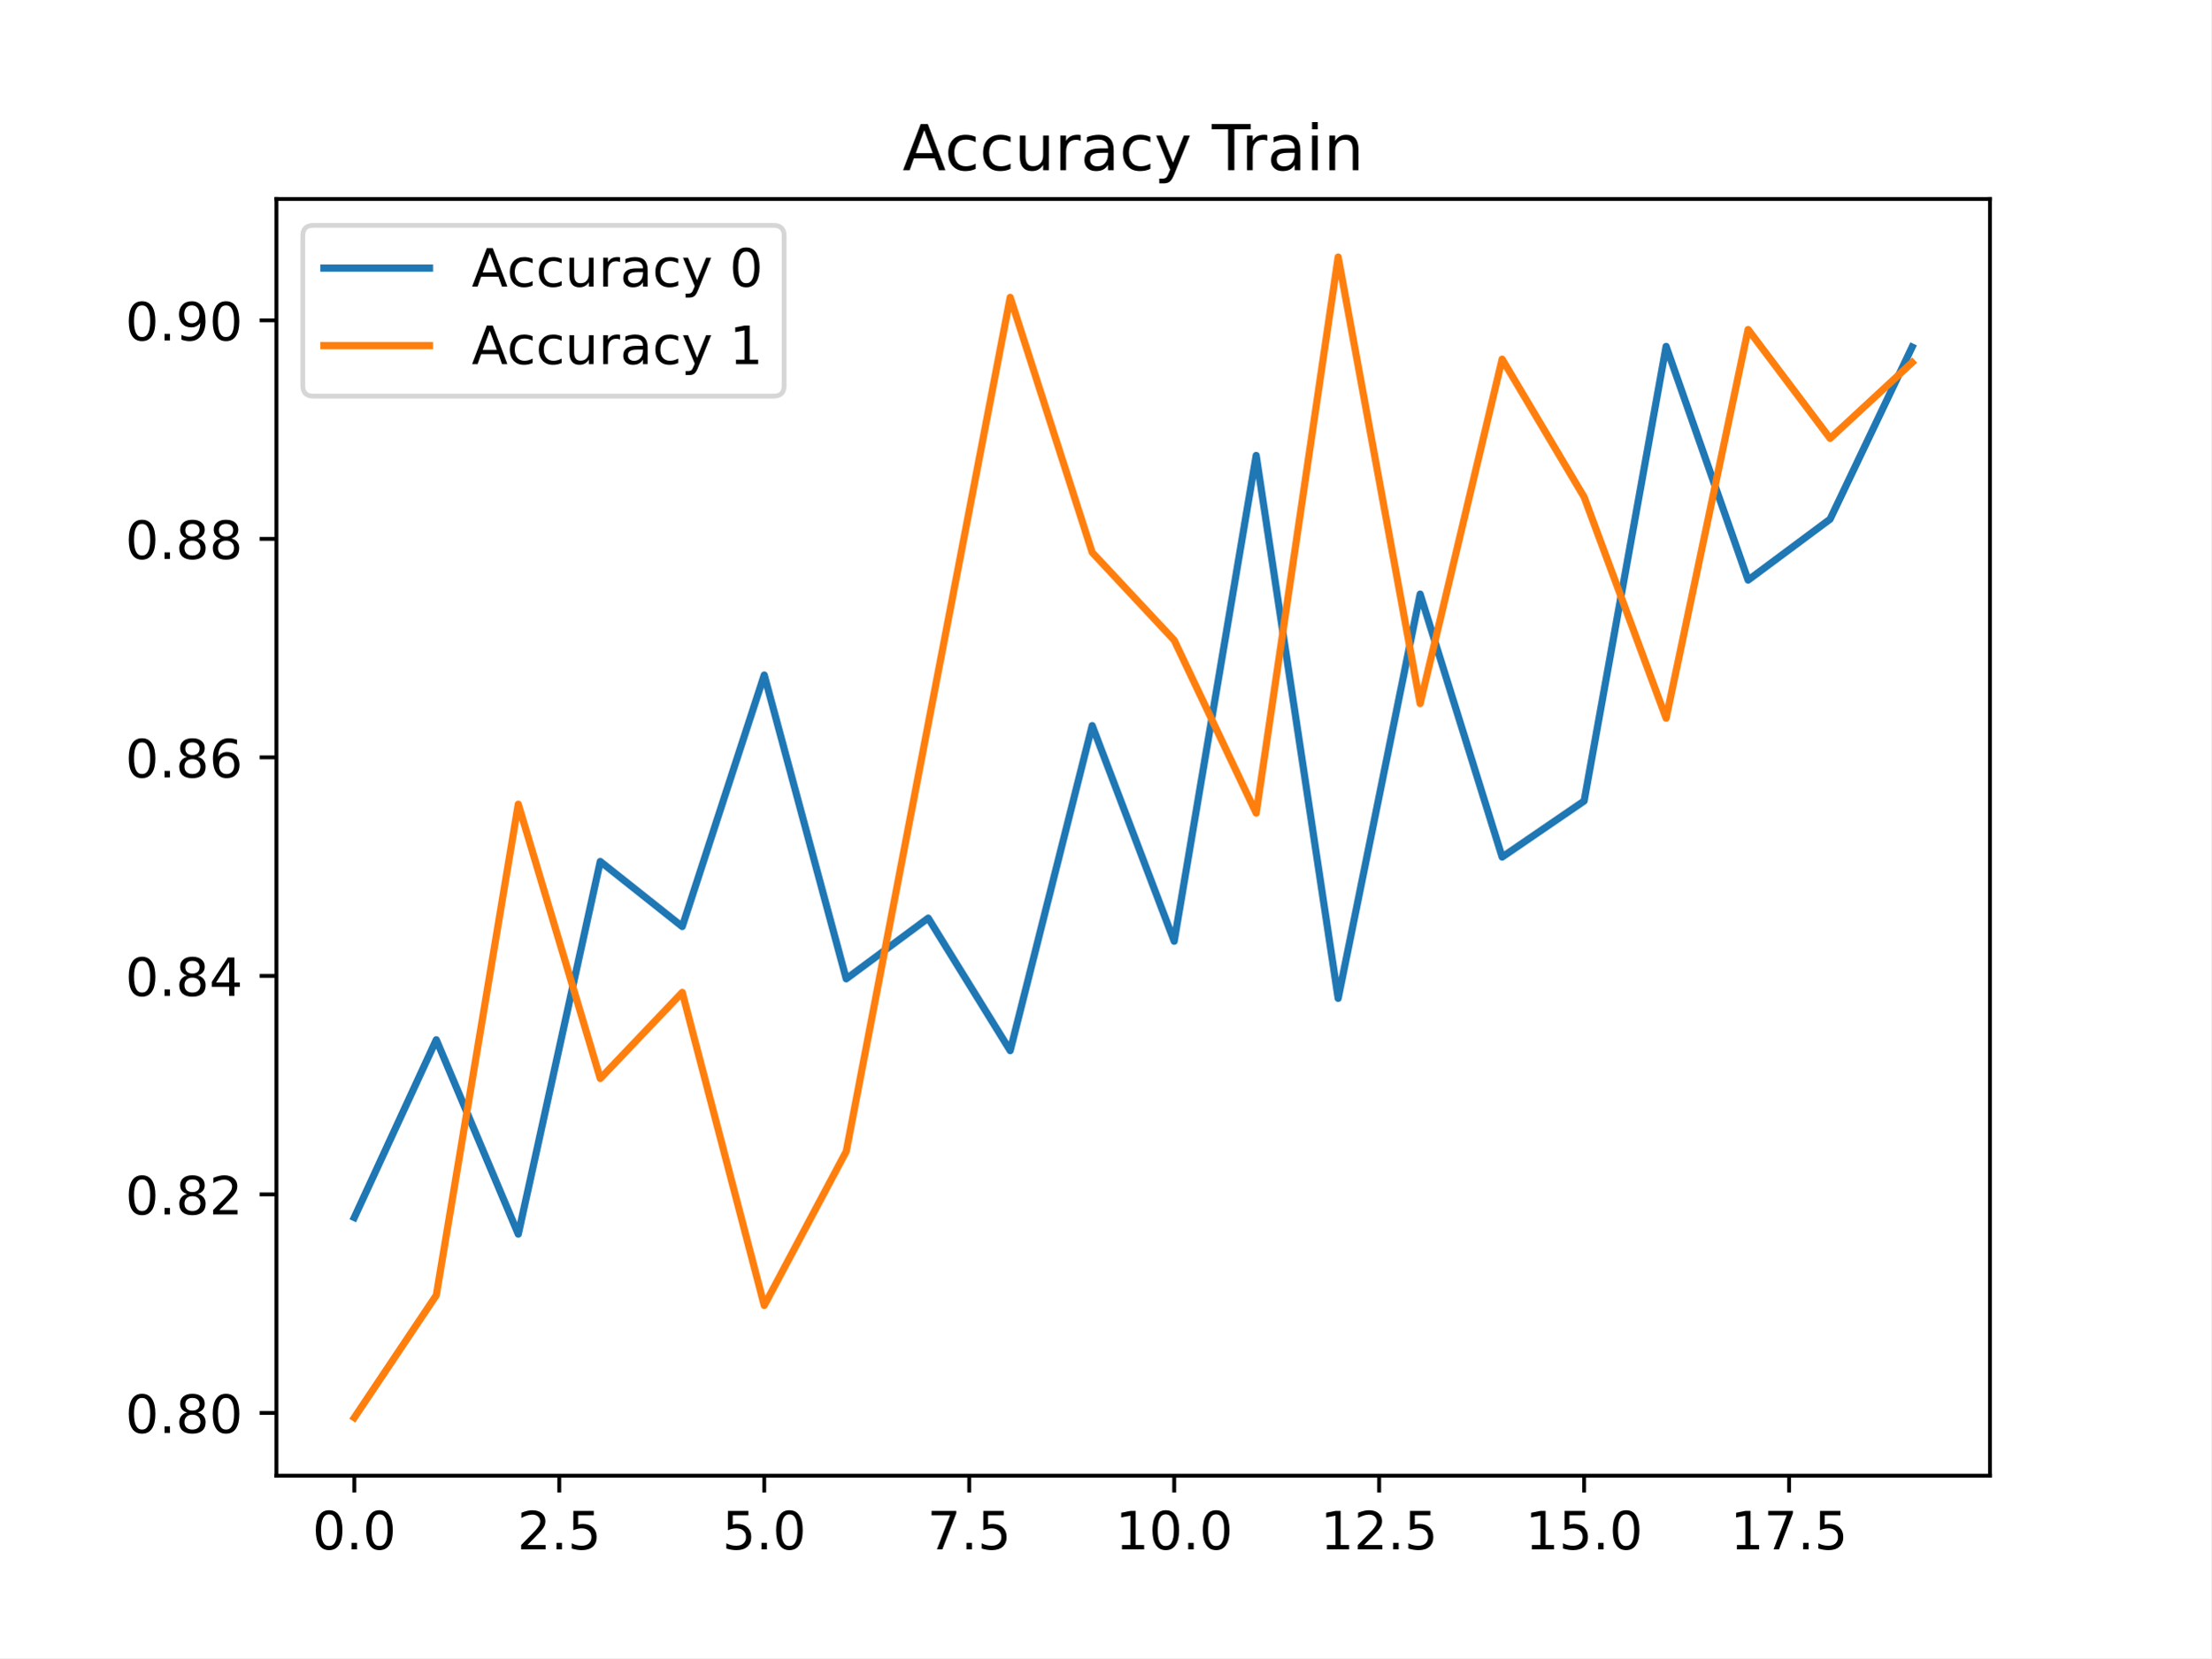
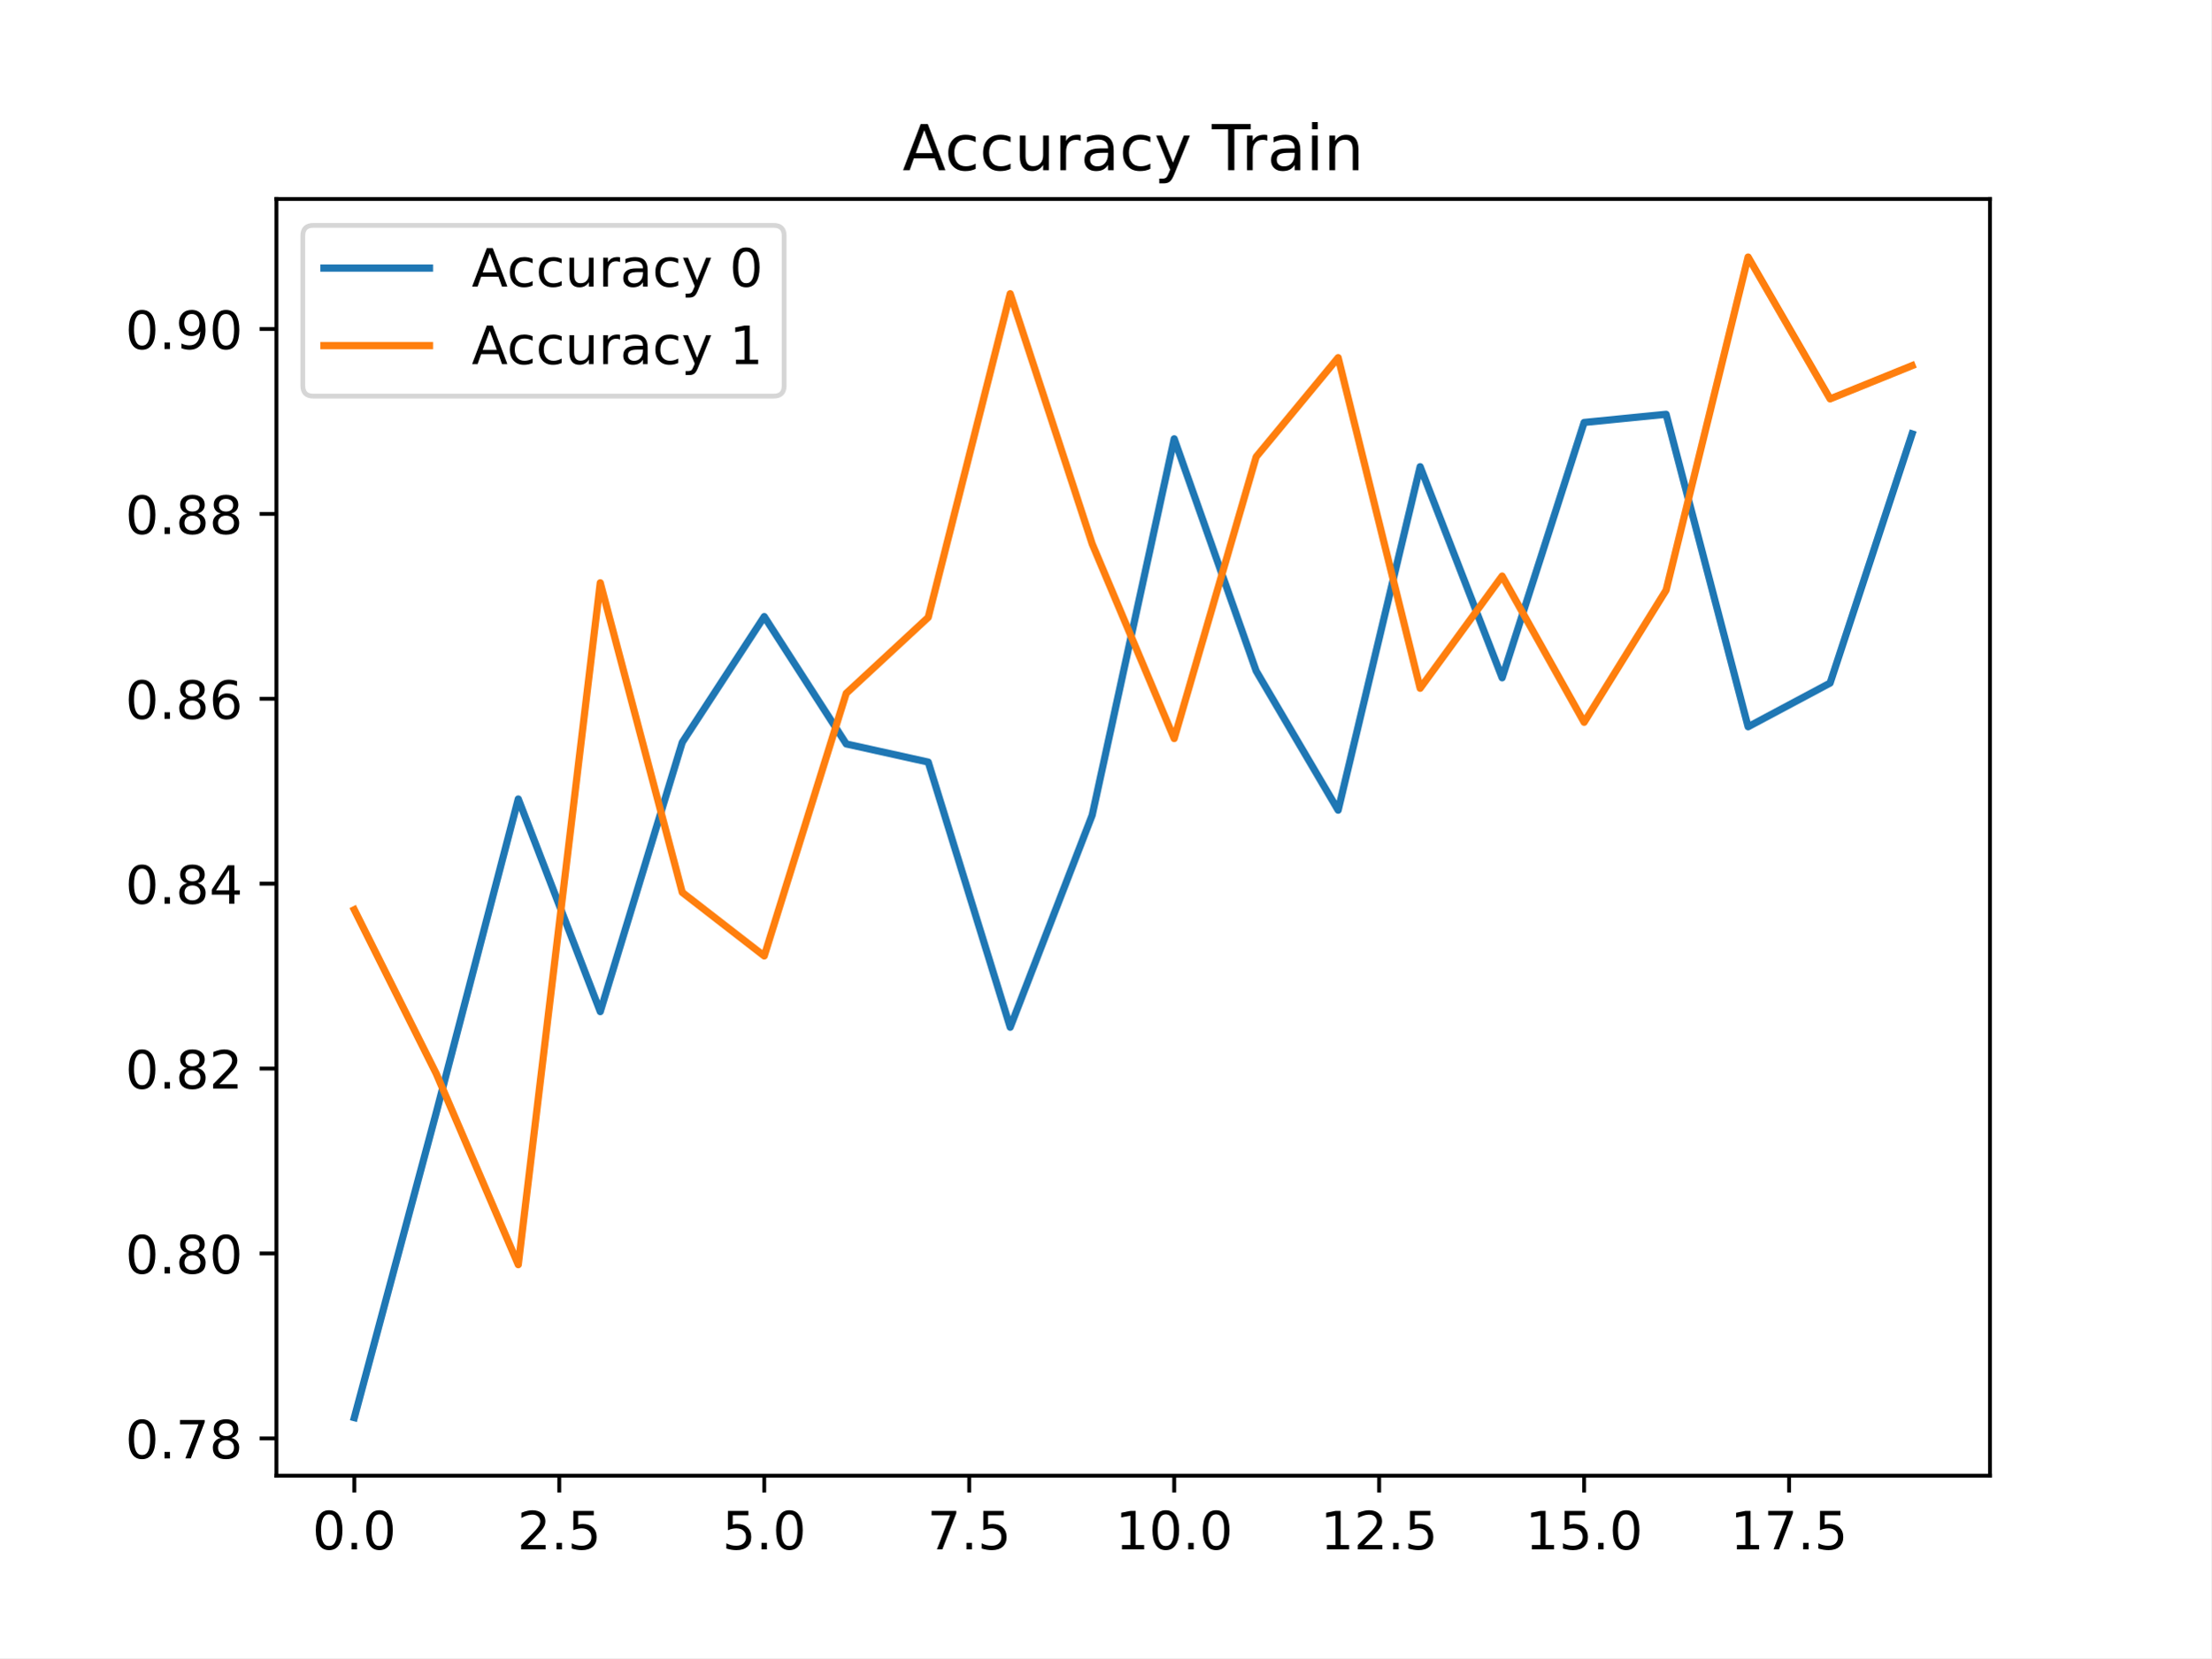
<svg xmlns="http://www.w3.org/2000/svg" xmlns:xlink="http://www.w3.org/1999/xlink" width="460.8pt" height="345.6pt" viewBox="0 0 460.8 345.6" version="1.1">
  <defs>
    <style type="text/css">*{stroke-linejoin: round; stroke-linecap: butt}</style>
  </defs>
  <g id="figure_1">
    <g id="patch_1">
      <path d="M 0 345.6  L 460.8 345.6  L 460.8 0  L 0 0  z " style="fill: #ffffff" />
    </g>
    <g id="axes_1">
      <g id="patch_2">
        <path d="M 57.6 307.584  L 414.72 307.584  L 414.72 41.472  L 57.6 41.472  z " style="fill: #ffffff" />
      </g>
      <g id="matplotlib.axis_1">
        <g id="xtick_1">
          <g id="line2d_1">
            <defs>
-               <path id="m548160386c" d="M 0 0  L 0 3.5  " style="stroke: #000000; stroke-width: 0.8" />
+               <path id="m3d51e5b4fb" d="M 0 0  L 0 3.5  " style="stroke: #000000; stroke-width: 0.8" />
            </defs>
            <g>
-               <use xlink:href="#m548160386c" x="73.833" y="307.584" style="stroke: #000000; stroke-width: 0.8" />
+               <use xlink:href="#m3d51e5b4fb" x="73.833" y="307.584" style="stroke: #000000; stroke-width: 0.8" />
            </g>
          </g>
          <g id="text_1">
            <g transform="translate(65.08601 322.9423) scale(0.11 -0.11)">
              <defs>
                <path id="DejaVuSans-30" d="M 2034 4250  Q 1547 4250 1301 3770  Q 1056 3291 1056 2328  Q 1056 1369 1301 889  Q 1547 409 2034 409  Q 2525 409 2770 889  Q 3016 1369 3016 2328  Q 3016 3291 2770 3770  Q 2525 4250 2034 4250  z M 2034 4750  Q 2819 4750 3233 4129  Q 3647 3509 3647 2328  Q 3647 1150 3233 529  Q 2819 -91 2034 -91  Q 1250 -91 836 529  Q 422 1150 422 2328  Q 422 3509 836 4129  Q 1250 4750 2034 4750  z " transform="scale(0.015625)" />
                <path id="DejaVuSans-2e" d="M 684 794  L 1344 794  L 1344 0  L 684 0  L 684 794  z " transform="scale(0.015625)" />
              </defs>
              <use xlink:href="#DejaVuSans-30" />
              <use xlink:href="#DejaVuSans-2e" x="63.623" />
              <use xlink:href="#DejaVuSans-30" x="95.41" />
            </g>
          </g>
        </g>
        <g id="xtick_2">
          <g id="line2d_2">
            <g>
-               <use xlink:href="#m548160386c" x="116.55" y="307.584" style="stroke: #000000; stroke-width: 0.8" />
+               <use xlink:href="#m3d51e5b4fb" x="116.55" y="307.584" style="stroke: #000000; stroke-width: 0.8" />
            </g>
          </g>
          <g id="text_2">
            <g transform="translate(107.8037 322.9423) scale(0.11 -0.11)">
              <defs>
                <path id="DejaVuSans-32" d="M 1228 531  L 3431 531  L 3431 0  L 469 0  L 469 531  Q 828 903 1448 1529  Q 2069 2156 2228 2338  Q 2531 2678 2651 2914  Q 2772 3150 2772 3378  Q 2772 3750 2511 3984  Q 2250 4219 1831 4219  Q 1534 4219 1204 4116  Q 875 4013 500 3803  L 500 4441  Q 881 4594 1212 4672  Q 1544 4750 1819 4750  Q 2544 4750 2975 4387  Q 3406 4025 3406 3419  Q 3406 3131 3298 2873  Q 3191 2616 2906 2266  Q 2828 2175 2409 1742  Q 1991 1309 1228 531  z " transform="scale(0.015625)" />
                <path id="DejaVuSans-35" d="M 691 4666  L 3169 4666  L 3169 4134  L 1269 4134  L 1269 2991  Q 1406 3038 1543 3061  Q 1681 3084 1819 3084  Q 2600 3084 3056 2656  Q 3513 2228 3513 1497  Q 3513 744 3044 326  Q 2575 -91 1722 -91  Q 1428 -91 1123 -41  Q 819 9 494 109  L 494 744  Q 775 591 1075 516  Q 1375 441 1709 441  Q 2250 441 2565 725  Q 2881 1009 2881 1497  Q 2881 1984 2565 2268  Q 2250 2553 1709 2553  Q 1456 2553 1204 2497  Q 953 2441 691 2322  L 691 4666  z " transform="scale(0.015625)" />
              </defs>
              <use xlink:href="#DejaVuSans-32" />
              <use xlink:href="#DejaVuSans-2e" x="63.623" />
              <use xlink:href="#DejaVuSans-35" x="95.41" />
            </g>
          </g>
        </g>
        <g id="xtick_3">
          <g id="line2d_3">
            <g>
-               <use xlink:href="#m548160386c" x="159.268" y="307.584" style="stroke: #000000; stroke-width: 0.8" />
+               <use xlink:href="#m3d51e5b4fb" x="159.268" y="307.584" style="stroke: #000000; stroke-width: 0.8" />
            </g>
          </g>
          <g id="text_3">
            <g transform="translate(150.5214 322.9423) scale(0.11 -0.11)">
              <use xlink:href="#DejaVuSans-35" />
              <use xlink:href="#DejaVuSans-2e" x="63.623" />
              <use xlink:href="#DejaVuSans-30" x="95.41" />
            </g>
          </g>
        </g>
        <g id="xtick_4">
          <g id="line2d_4">
            <g>
-               <use xlink:href="#m548160386c" x="201.986" y="307.584" style="stroke: #000000; stroke-width: 0.8" />
+               <use xlink:href="#m3d51e5b4fb" x="201.986" y="307.584" style="stroke: #000000; stroke-width: 0.8" />
            </g>
          </g>
          <g id="text_4">
            <g transform="translate(193.2391 322.9423) scale(0.11 -0.11)">
              <defs>
                <path id="DejaVuSans-37" d="M 525 4666  L 3525 4666  L 3525 4397  L 1831 0  L 1172 0  L 2766 4134  L 525 4134  L 525 4666  z " transform="scale(0.015625)" />
              </defs>
              <use xlink:href="#DejaVuSans-37" />
              <use xlink:href="#DejaVuSans-2e" x="63.623" />
              <use xlink:href="#DejaVuSans-35" x="95.41" />
            </g>
          </g>
        </g>
        <g id="xtick_5">
          <g id="line2d_5">
            <g>
-               <use xlink:href="#m548160386c" x="244.704" y="307.584" style="stroke: #000000; stroke-width: 0.8" />
+               <use xlink:href="#m3d51e5b4fb" x="244.704" y="307.584" style="stroke: #000000; stroke-width: 0.8" />
            </g>
          </g>
          <g id="text_5">
            <g transform="translate(232.4574 322.9423) scale(0.11 -0.11)">
              <defs>
                <path id="DejaVuSans-31" d="M 794 531  L 1825 531  L 1825 4091  L 703 3866  L 703 4441  L 1819 4666  L 2450 4666  L 2450 531  L 3481 531  L 3481 0  L 794 0  L 794 531  z " transform="scale(0.015625)" />
              </defs>
              <use xlink:href="#DejaVuSans-31" />
              <use xlink:href="#DejaVuSans-30" x="63.623" />
              <use xlink:href="#DejaVuSans-2e" x="127.246" />
              <use xlink:href="#DejaVuSans-30" x="159.033" />
            </g>
          </g>
        </g>
        <g id="xtick_6">
          <g id="line2d_6">
            <g>
-               <use xlink:href="#m548160386c" x="287.421" y="307.584" style="stroke: #000000; stroke-width: 0.8" />
+               <use xlink:href="#m3d51e5b4fb" x="287.421" y="307.584" style="stroke: #000000; stroke-width: 0.8" />
            </g>
          </g>
          <g id="text_6">
            <g transform="translate(275.1751 322.9423) scale(0.11 -0.11)">
              <use xlink:href="#DejaVuSans-31" />
              <use xlink:href="#DejaVuSans-32" x="63.623" />
              <use xlink:href="#DejaVuSans-2e" x="127.246" />
              <use xlink:href="#DejaVuSans-35" x="159.033" />
            </g>
          </g>
        </g>
        <g id="xtick_7">
          <g id="line2d_7">
            <g>
-               <use xlink:href="#m548160386c" x="330.139" y="307.584" style="stroke: #000000; stroke-width: 0.8" />
+               <use xlink:href="#m3d51e5b4fb" x="330.139" y="307.584" style="stroke: #000000; stroke-width: 0.8" />
            </g>
          </g>
          <g id="text_7">
            <g transform="translate(317.8929 322.9423) scale(0.11 -0.11)">
              <use xlink:href="#DejaVuSans-31" />
              <use xlink:href="#DejaVuSans-35" x="63.623" />
              <use xlink:href="#DejaVuSans-2e" x="127.246" />
              <use xlink:href="#DejaVuSans-30" x="159.033" />
            </g>
          </g>
        </g>
        <g id="xtick_8">
          <g id="line2d_8">
            <g>
-               <use xlink:href="#m548160386c" x="372.857" y="307.584" style="stroke: #000000; stroke-width: 0.8" />
+               <use xlink:href="#m3d51e5b4fb" x="372.857" y="307.584" style="stroke: #000000; stroke-width: 0.8" />
            </g>
          </g>
          <g id="text_8">
            <g transform="translate(360.6106 322.9423) scale(0.11 -0.11)">
              <use xlink:href="#DejaVuSans-31" />
              <use xlink:href="#DejaVuSans-37" x="63.623" />
              <use xlink:href="#DejaVuSans-2e" x="127.246" />
              <use xlink:href="#DejaVuSans-35" x="159.033" />
            </g>
          </g>
        </g>
      </g>
      <g id="matplotlib.axis_2">
        <g id="ytick_1">
          <g id="line2d_9">
            <defs>
-               <path id="m6819dffec2" d="M 0 0  L -3.5 0  " style="stroke: #000000; stroke-width: 0.8" />
+               <path id="m3d7d7e0bc4" d="M 0 0  L -3.5 0  " style="stroke: #000000; stroke-width: 0.8" />
            </defs>
            <g>
-               <use xlink:href="#m6819dffec2" x="57.6" y="294.499" style="stroke: #000000; stroke-width: 0.8" />
+               <use xlink:href="#m3d7d7e0bc4" x="57.6" y="299.805" style="stroke: #000000; stroke-width: 0.8" />
            </g>
          </g>
          <g id="text_9">
-             <g transform="translate(26.10781 298.6783) scale(0.11 -0.11)">
+             <g transform="translate(26.10781 303.984) scale(0.11 -0.11)">
              <defs>
                <path id="DejaVuSans-38" d="M 2034 2216  Q 1584 2216 1326 1975  Q 1069 1734 1069 1313  Q 1069 891 1326 650  Q 1584 409 2034 409  Q 2484 409 2743 651  Q 3003 894 3003 1313  Q 3003 1734 2745 1975  Q 2488 2216 2034 2216  z M 1403 2484  Q 997 2584 770 2862  Q 544 3141 544 3541  Q 544 4100 942 4425  Q 1341 4750 2034 4750  Q 2731 4750 3128 4425  Q 3525 4100 3525 3541  Q 3525 3141 3298 2862  Q 3072 2584 2669 2484  Q 3125 2378 3379 2068  Q 3634 1759 3634 1313  Q 3634 634 3220 271  Q 2806 -91 2034 -91  Q 1263 -91 848 271  Q 434 634 434 1313  Q 434 1759 690 2068  Q 947 2378 1403 2484  z M 1172 3481  Q 1172 3119 1398 2916  Q 1625 2713 2034 2713  Q 2441 2713 2670 2916  Q 2900 3119 2900 3481  Q 2900 3844 2670 4047  Q 2441 4250 2034 4250  Q 1625 4250 1398 4047  Q 1172 3844 1172 3481  z " transform="scale(0.015625)" />
              </defs>
              <use xlink:href="#DejaVuSans-30" />
              <use xlink:href="#DejaVuSans-2e" x="63.623" />
-               <use xlink:href="#DejaVuSans-38" x="95.41" />
-               <use xlink:href="#DejaVuSans-30" x="159.033" />
+               <use xlink:href="#DejaVuSans-37" x="95.41" />
+               <use xlink:href="#DejaVuSans-38" x="159.033" />
            </g>
          </g>
        </g>
        <g id="ytick_2">
          <g id="line2d_10">
            <g>
-               <use xlink:href="#m6819dffec2" x="57.6" y="248.953" style="stroke: #000000; stroke-width: 0.8" />
+               <use xlink:href="#m3d7d7e0bc4" x="57.6" y="261.265" style="stroke: #000000; stroke-width: 0.8" />
            </g>
          </g>
          <g id="text_10">
-             <g transform="translate(26.10781 253.1323) scale(0.11 -0.11)">
-               <use xlink:href="#DejaVuSans-30" />
-               <use xlink:href="#DejaVuSans-2e" x="63.623" />
-               <use xlink:href="#DejaVuSans-38" x="95.41" />
-               <use xlink:href="#DejaVuSans-32" x="159.033" />
+             <g transform="translate(26.10781 265.4441) scale(0.11 -0.11)">
+               <use xlink:href="#DejaVuSans-30" />
+               <use xlink:href="#DejaVuSans-2e" x="63.623" />
+               <use xlink:href="#DejaVuSans-38" x="95.41" />
+               <use xlink:href="#DejaVuSans-30" x="159.033" />
            </g>
          </g>
        </g>
        <g id="ytick_3">
          <g id="line2d_11">
            <g>
-               <use xlink:href="#m6819dffec2" x="57.6" y="203.407" style="stroke: #000000; stroke-width: 0.8" />
+               <use xlink:href="#m3d7d7e0bc4" x="57.6" y="222.725" style="stroke: #000000; stroke-width: 0.8" />
            </g>
          </g>
          <g id="text_11">
-             <g transform="translate(26.10781 207.5863) scale(0.11 -0.11)">
-               <defs>
-                 <path id="DejaVuSans-34" d="M 2419 4116  L 825 1625  L 2419 1625  L 2419 4116  z M 2253 4666  L 3047 4666  L 3047 1625  L 3713 1625  L 3713 1100  L 3047 1100  L 3047 0  L 2419 0  L 2419 1100  L 313 1100  L 313 1709  L 2253 4666  z " transform="scale(0.015625)" />
-               </defs>
-               <use xlink:href="#DejaVuSans-30" />
-               <use xlink:href="#DejaVuSans-2e" x="63.623" />
-               <use xlink:href="#DejaVuSans-38" x="95.41" />
-               <use xlink:href="#DejaVuSans-34" x="159.033" />
+             <g transform="translate(26.10781 226.9043) scale(0.11 -0.11)">
+               <use xlink:href="#DejaVuSans-30" />
+               <use xlink:href="#DejaVuSans-2e" x="63.623" />
+               <use xlink:href="#DejaVuSans-38" x="95.41" />
+               <use xlink:href="#DejaVuSans-32" x="159.033" />
            </g>
          </g>
        </g>
        <g id="ytick_4">
          <g id="line2d_12">
            <g>
-               <use xlink:href="#m6819dffec2" x="57.6" y="157.861" style="stroke: #000000; stroke-width: 0.8" />
+               <use xlink:href="#m3d7d7e0bc4" x="57.6" y="184.185" style="stroke: #000000; stroke-width: 0.8" />
            </g>
          </g>
          <g id="text_12">
-             <g transform="translate(26.10781 162.0403) scale(0.11 -0.11)">
-               <defs>
-                 <path id="DejaVuSans-36" d="M 2113 2584  Q 1688 2584 1439 2293  Q 1191 2003 1191 1497  Q 1191 994 1439 701  Q 1688 409 2113 409  Q 2538 409 2786 701  Q 3034 994 3034 1497  Q 3034 2003 2786 2293  Q 2538 2584 2113 2584  z M 3366 4563  L 3366 3988  Q 3128 4100 2886 4159  Q 2644 4219 2406 4219  Q 1781 4219 1451 3797  Q 1122 3375 1075 2522  Q 1259 2794 1537 2939  Q 1816 3084 2150 3084  Q 2853 3084 3261 2657  Q 3669 2231 3669 1497  Q 3669 778 3244 343  Q 2819 -91 2113 -91  Q 1303 -91 875 529  Q 447 1150 447 2328  Q 447 3434 972 4092  Q 1497 4750 2381 4750  Q 2619 4750 2861 4703  Q 3103 4656 3366 4563  z " transform="scale(0.015625)" />
-               </defs>
-               <use xlink:href="#DejaVuSans-30" />
-               <use xlink:href="#DejaVuSans-2e" x="63.623" />
-               <use xlink:href="#DejaVuSans-38" x="95.41" />
-               <use xlink:href="#DejaVuSans-36" x="159.033" />
+             <g transform="translate(26.10781 188.3644) scale(0.11 -0.11)">
+               <defs>
+                 <path id="DejaVuSans-34" d="M 2419 4116  L 825 1625  L 2419 1625  L 2419 4116  z M 2253 4666  L 3047 4666  L 3047 1625  L 3713 1625  L 3713 1100  L 3047 1100  L 3047 0  L 2419 0  L 2419 1100  L 313 1100  L 313 1709  L 2253 4666  z " transform="scale(0.015625)" />
+               </defs>
+               <use xlink:href="#DejaVuSans-30" />
+               <use xlink:href="#DejaVuSans-2e" x="63.623" />
+               <use xlink:href="#DejaVuSans-38" x="95.41" />
+               <use xlink:href="#DejaVuSans-34" x="159.033" />
            </g>
          </g>
        </g>
        <g id="ytick_5">
          <g id="line2d_13">
            <g>
-               <use xlink:href="#m6819dffec2" x="57.6" y="112.315" style="stroke: #000000; stroke-width: 0.8" />
+               <use xlink:href="#m3d7d7e0bc4" x="57.6" y="145.645" style="stroke: #000000; stroke-width: 0.8" />
            </g>
          </g>
          <g id="text_13">
-             <g transform="translate(26.10781 116.4942) scale(0.11 -0.11)">
-               <use xlink:href="#DejaVuSans-30" />
-               <use xlink:href="#DejaVuSans-2e" x="63.623" />
-               <use xlink:href="#DejaVuSans-38" x="95.41" />
-               <use xlink:href="#DejaVuSans-38" x="159.033" />
+             <g transform="translate(26.10781 149.8246) scale(0.11 -0.11)">
+               <defs>
+                 <path id="DejaVuSans-36" d="M 2113 2584  Q 1688 2584 1439 2293  Q 1191 2003 1191 1497  Q 1191 994 1439 701  Q 1688 409 2113 409  Q 2538 409 2786 701  Q 3034 994 3034 1497  Q 3034 2003 2786 2293  Q 2538 2584 2113 2584  z M 3366 4563  L 3366 3988  Q 3128 4100 2886 4159  Q 2644 4219 2406 4219  Q 1781 4219 1451 3797  Q 1122 3375 1075 2522  Q 1259 2794 1537 2939  Q 1816 3084 2150 3084  Q 2853 3084 3261 2657  Q 3669 2231 3669 1497  Q 3669 778 3244 343  Q 2819 -91 2113 -91  Q 1303 -91 875 529  Q 447 1150 447 2328  Q 447 3434 972 4092  Q 1497 4750 2381 4750  Q 2619 4750 2861 4703  Q 3103 4656 3366 4563  z " transform="scale(0.015625)" />
+               </defs>
+               <use xlink:href="#DejaVuSans-30" />
+               <use xlink:href="#DejaVuSans-2e" x="63.623" />
+               <use xlink:href="#DejaVuSans-38" x="95.41" />
+               <use xlink:href="#DejaVuSans-36" x="159.033" />
            </g>
          </g>
        </g>
        <g id="ytick_6">
          <g id="line2d_14">
            <g>
-               <use xlink:href="#m6819dffec2" x="57.6" y="66.769" style="stroke: #000000; stroke-width: 0.8" />
+               <use xlink:href="#m3d7d7e0bc4" x="57.6" y="107.106" style="stroke: #000000; stroke-width: 0.8" />
            </g>
          </g>
          <g id="text_14">
-             <g transform="translate(26.10781 70.94821) scale(0.11 -0.11)">
+             <g transform="translate(26.10781 111.2847) scale(0.11 -0.11)">
+               <use xlink:href="#DejaVuSans-30" />
+               <use xlink:href="#DejaVuSans-2e" x="63.623" />
+               <use xlink:href="#DejaVuSans-38" x="95.41" />
+               <use xlink:href="#DejaVuSans-38" x="159.033" />
+             </g>
+           </g>
+         </g>
+         <g id="ytick_7">
+           <g id="line2d_15">
+             <g>
+               <use xlink:href="#m3d7d7e0bc4" x="57.6" y="68.566" style="stroke: #000000; stroke-width: 0.8" />
+             </g>
+           </g>
+           <g id="text_15">
+             <g transform="translate(26.10781 72.74486) scale(0.11 -0.11)">
              <defs>
                <path id="DejaVuSans-39" d="M 703 97  L 703 672  Q 941 559 1184 500  Q 1428 441 1663 441  Q 2288 441 2617 861  Q 2947 1281 2994 2138  Q 2813 1869 2534 1725  Q 2256 1581 1919 1581  Q 1219 1581 811 2004  Q 403 2428 403 3163  Q 403 3881 828 4315  Q 1253 4750 1959 4750  Q 2769 4750 3195 4129  Q 3622 3509 3622 2328  Q 3622 1225 3098 567  Q 2575 -91 1691 -91  Q 1453 -91 1209 -44  Q 966 3 703 97  z M 1959 2075  Q 2384 2075 2632 2365  Q 2881 2656 2881 3163  Q 2881 3666 2632 3958  Q 2384 4250 1959 4250  Q 1534 4250 1286 3958  Q 1038 3666 1038 3163  Q 1038 2656 1286 2365  Q 1534 2075 1959 2075  z " transform="scale(0.015625)" />
              </defs>
              <use xlink:href="#DejaVuSans-30" />
              <use xlink:href="#DejaVuSans-2e" x="63.623" />
              <use xlink:href="#DejaVuSans-39" x="95.41" />
              <use xlink:href="#DejaVuSans-30" x="159.033" />
            </g>
          </g>
        </g>
      </g>
-       <g id="line2d_15">
-         <path d="M 73.833 253.774  L 90.92 216.719  L 108.007 257.233  L 125.094 179.56  L 142.181 193.123  L 159.268 140.693  L 176.355 204.022  L 193.442 191.361  L 210.529 218.984  L 227.616 151.237  L 244.704 196.185  L 261.791 94.928  L 278.878 208.092  L 295.965 123.827  L 313.052 178.634  L 330.139 166.949  L 347.226 72.198  L 364.313 120.907  L 381.4 108.203  L 398.487 72.339  " clip-path="url(#p1c70d38559)" style="fill: none; stroke: #1f77b4; stroke-width: 1.5; stroke-linecap: square" />
-       </g>
      <g id="line2d_16">
-         <path d="M 73.833 295.488  L 90.92 269.972  L 108.007 167.616  L 125.094 224.8  L 142.181 206.843  L 159.268 272.095  L 176.355 239.993  L 193.442 150.895  L 210.529 61.977  L 227.616 115.145  L 244.704 133.439  L 261.791 169.481  L 278.878 53.568  L 295.965 146.651  L 313.052 74.859  L 330.139 103.598  L 347.226 149.702  L 364.313 68.679  L 381.4 91.367  L 398.487 75.558  " clip-path="url(#p1c70d38559)" style="fill: none; stroke: #ff7f0e; stroke-width: 1.5; stroke-linecap: square" />
+         <path d="M 73.833 295.488  L 90.92 231.873  L 108.007 166.535  L 125.094 210.854  L 142.181 154.727  L 159.268 128.512  L 176.355 155.058  L 193.442 158.838  L 210.529 214.111  L 227.616 169.9  L 244.704 91.458  L 261.791 139.852  L 278.878 168.871  L 295.965 97.268  L 313.052 141.275  L 330.139 88.046  L 347.226 86.345  L 364.313 151.477  L 381.4 142.366  L 398.487 90.434  " clip-path="url(#p1c84b81506)" style="fill: none; stroke: #1f77b4; stroke-width: 1.5; stroke-linecap: square" />
+       </g>
+       <g id="line2d_17">
+         <path d="M 73.833 189.614  L 90.92 223.804  L 108.007 263.6  L 125.094 121.471  L 142.181 186.008  L 159.268 199.255  L 176.355 144.509  L 193.442 128.676  L 210.529 61.216  L 227.616 113.369  L 244.704 153.937  L 261.791 95.215  L 278.878 74.539  L 295.965 143.46  L 313.052 120.064  L 330.139 150.547  L 347.226 123.006  L 364.313 53.568  L 381.4 83.136  L 398.487 76.205  " clip-path="url(#p1c84b81506)" style="fill: none; stroke: #ff7f0e; stroke-width: 1.5; stroke-linecap: square" />
      </g>
      <g id="patch_3">
        <path d="M 57.6 307.584  L 57.6 41.472  " style="fill: none; stroke: #000000; stroke-width: 0.8; stroke-linejoin: miter; stroke-linecap: square" />
      </g>
      <g id="patch_4">
        <path d="M 414.72 307.584  L 414.72 41.472  " style="fill: none; stroke: #000000; stroke-width: 0.8; stroke-linejoin: miter; stroke-linecap: square" />
      </g>
      <g id="patch_5">
        <path d="M 57.6 307.584  L 414.72 307.584  " style="fill: none; stroke: #000000; stroke-width: 0.8; stroke-linejoin: miter; stroke-linecap: square" />
      </g>
      <g id="patch_6">
        <path d="M 57.6 41.472  L 414.72 41.472  " style="fill: none; stroke: #000000; stroke-width: 0.8; stroke-linejoin: miter; stroke-linecap: square" />
      </g>
-       <g id="text_15">
+       <g id="text_16">
        <g transform="translate(188.0976 35.472) scale(0.132 -0.132)">
          <defs>
            <path id="DejaVuSans-41" d="M 2188 4044  L 1331 1722  L 3047 1722  L 2188 4044  z M 1831 4666  L 2547 4666  L 4325 0  L 3669 0  L 3244 1197  L 1141 1197  L 716 0  L 50 0  L 1831 4666  z " transform="scale(0.015625)" />
            <path id="DejaVuSans-63" d="M 3122 3366  L 3122 2828  Q 2878 2963 2633 3030  Q 2388 3097 2138 3097  Q 1578 3097 1268 2742  Q 959 2388 959 1747  Q 959 1106 1268 751  Q 1578 397 2138 397  Q 2388 397 2633 464  Q 2878 531 3122 666  L 3122 134  Q 2881 22 2623 -34  Q 2366 -91 2075 -91  Q 1284 -91 818 406  Q 353 903 353 1747  Q 353 2603 823 3093  Q 1294 3584 2113 3584  Q 2378 3584 2631 3529  Q 2884 3475 3122 3366  z " transform="scale(0.015625)" />
            <path id="DejaVuSans-75" d="M 544 1381  L 544 3500  L 1119 3500  L 1119 1403  Q 1119 906 1312 657  Q 1506 409 1894 409  Q 2359 409 2629 706  Q 2900 1003 2900 1516  L 2900 3500  L 3475 3500  L 3475 0  L 2900 0  L 2900 538  Q 2691 219 2414 64  Q 2138 -91 1772 -91  Q 1169 -91 856 284  Q 544 659 544 1381  z M 1991 3584  L 1991 3584  z " transform="scale(0.015625)" />
            <path id="DejaVuSans-72" d="M 2631 2963  Q 2534 3019 2420 3045  Q 2306 3072 2169 3072  Q 1681 3072 1420 2755  Q 1159 2438 1159 1844  L 1159 0  L 581 0  L 581 3500  L 1159 3500  L 1159 2956  Q 1341 3275 1631 3429  Q 1922 3584 2338 3584  Q 2397 3584 2469 3576  Q 2541 3569 2628 3553  L 2631 2963  z " transform="scale(0.015625)" />
            <path id="DejaVuSans-61" d="M 2194 1759  Q 1497 1759 1228 1600  Q 959 1441 959 1056  Q 959 750 1161 570  Q 1363 391 1709 391  Q 2188 391 2477 730  Q 2766 1069 2766 1631  L 2766 1759  L 2194 1759  z M 3341 1997  L 3341 0  L 2766 0  L 2766 531  Q 2569 213 2275 61  Q 1981 -91 1556 -91  Q 1019 -91 701 211  Q 384 513 384 1019  Q 384 1609 779 1909  Q 1175 2209 1959 2209  L 2766 2209  L 2766 2266  Q 2766 2663 2505 2880  Q 2244 3097 1772 3097  Q 1472 3097 1187 3025  Q 903 2953 641 2809  L 641 3341  Q 956 3463 1253 3523  Q 1550 3584 1831 3584  Q 2591 3584 2966 3190  Q 3341 2797 3341 1997  z " transform="scale(0.015625)" />
            <path id="DejaVuSans-79" d="M 2059 -325  Q 1816 -950 1584 -1140  Q 1353 -1331 966 -1331  L 506 -1331  L 506 -850  L 844 -850  Q 1081 -850 1212 -737  Q 1344 -625 1503 -206  L 1606 56  L 191 3500  L 800 3500  L 1894 763  L 2988 3500  L 3597 3500  L 2059 -325  z " transform="scale(0.015625)" />
            <path id="DejaVuSans-20" transform="scale(0.015625)" />
            <path id="DejaVuSans-54" d="M -19 4666  L 3928 4666  L 3928 4134  L 2272 4134  L 2272 0  L 1638 0  L 1638 4134  L -19 4134  L -19 4666  z " transform="scale(0.015625)" />
            <path id="DejaVuSans-69" d="M 603 3500  L 1178 3500  L 1178 0  L 603 0  L 603 3500  z M 603 4863  L 1178 4863  L 1178 4134  L 603 4134  L 603 4863  z " transform="scale(0.015625)" />
            <path id="DejaVuSans-6e" d="M 3513 2113  L 3513 0  L 2938 0  L 2938 2094  Q 2938 2591 2744 2837  Q 2550 3084 2163 3084  Q 1697 3084 1428 2787  Q 1159 2491 1159 1978  L 1159 0  L 581 0  L 581 3500  L 1159 3500  L 1159 2956  Q 1366 3272 1645 3428  Q 1925 3584 2291 3584  Q 2894 3584 3203 3211  Q 3513 2838 3513 2113  z " transform="scale(0.015625)" />
          </defs>
          <use xlink:href="#DejaVuSans-41" />
          <use xlink:href="#DejaVuSans-63" x="66.658" />
          <use xlink:href="#DejaVuSans-63" x="121.639" />
          <use xlink:href="#DejaVuSans-75" x="176.619" />
          <use xlink:href="#DejaVuSans-72" x="239.998" />
          <use xlink:href="#DejaVuSans-61" x="281.111" />
          <use xlink:href="#DejaVuSans-63" x="342.391" />
          <use xlink:href="#DejaVuSans-79" x="397.371" />
          <use xlink:href="#DejaVuSans-20" x="456.551" />
          <use xlink:href="#DejaVuSans-54" x="488.338" />
          <use xlink:href="#DejaVuSans-72" x="534.672" />
          <use xlink:href="#DejaVuSans-61" x="575.785" />
          <use xlink:href="#DejaVuSans-69" x="637.064" />
          <use xlink:href="#DejaVuSans-6e" x="664.848" />
        </g>
      </g>
      <g id="legend_1">
        <g id="patch_7">
          <path d="M 65.3 82.564  L 161.217 82.564  Q 163.417 82.564 163.417 80.364  L 163.417 49.172  Q 163.417 46.972 161.217 46.972  L 65.3 46.972  Q 63.1 46.972 63.1 49.172  L 63.1 80.364  Q 63.1 82.564 65.3 82.564  z " style="fill: #ffffff; opacity: 0.8; stroke: #cccccc; stroke-linejoin: miter" />
        </g>
-         <g id="line2d_17">
+         <g id="line2d_18">
          <path d="M 67.5 55.88  L 78.5 55.88  L 89.5 55.88  " style="fill: none; stroke: #1f77b4; stroke-width: 1.5; stroke-linecap: square" />
        </g>
-         <g id="text_16">
+         <g id="text_17">
          <g transform="translate(98.3 59.73028) scale(0.11 -0.11)">
            <use xlink:href="#DejaVuSans-41" />
            <use xlink:href="#DejaVuSans-63" x="66.658" />
            <use xlink:href="#DejaVuSans-63" x="121.639" />
            <use xlink:href="#DejaVuSans-75" x="176.619" />
            <use xlink:href="#DejaVuSans-72" x="239.998" />
            <use xlink:href="#DejaVuSans-61" x="281.111" />
            <use xlink:href="#DejaVuSans-63" x="342.391" />
            <use xlink:href="#DejaVuSans-79" x="397.371" />
            <use xlink:href="#DejaVuSans-20" x="456.551" />
            <use xlink:href="#DejaVuSans-30" x="488.338" />
          </g>
        </g>
-         <g id="line2d_18">
+         <g id="line2d_19">
          <path d="M 67.5 72.026  L 78.5 72.026  L 89.5 72.026  " style="fill: none; stroke: #ff7f0e; stroke-width: 1.5; stroke-linecap: square" />
        </g>
-         <g id="text_17">
+         <g id="text_18">
          <g transform="translate(98.3 75.87622) scale(0.11 -0.11)">
            <use xlink:href="#DejaVuSans-41" />
            <use xlink:href="#DejaVuSans-63" x="66.658" />
            <use xlink:href="#DejaVuSans-63" x="121.639" />
            <use xlink:href="#DejaVuSans-75" x="176.619" />
            <use xlink:href="#DejaVuSans-72" x="239.998" />
            <use xlink:href="#DejaVuSans-61" x="281.111" />
            <use xlink:href="#DejaVuSans-63" x="342.391" />
            <use xlink:href="#DejaVuSans-79" x="397.371" />
            <use xlink:href="#DejaVuSans-20" x="456.551" />
            <use xlink:href="#DejaVuSans-31" x="488.338" />
          </g>
        </g>
      </g>
    </g>
  </g>
  <defs>
-     <clipPath id="p1c70d38559">
+     <clipPath id="p1c84b81506">
      <rect x="57.6" y="41.472" width="357.12" height="266.112" />
    </clipPath>
  </defs>
</svg>
